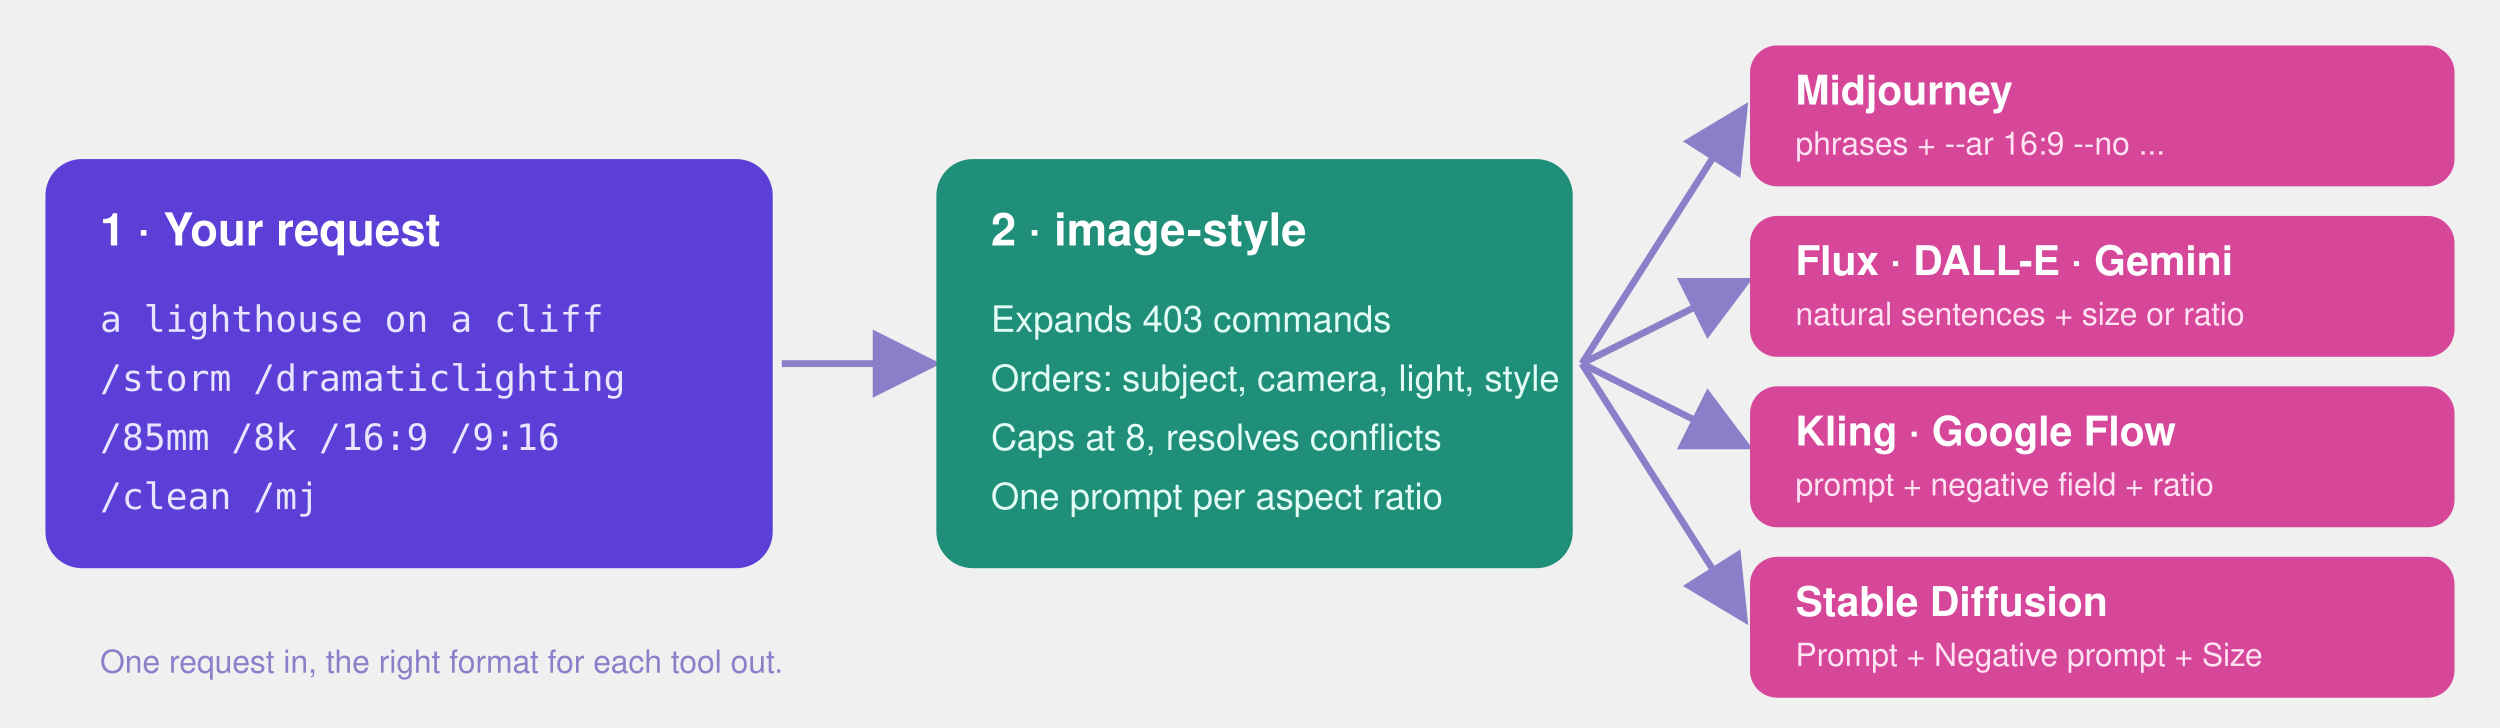
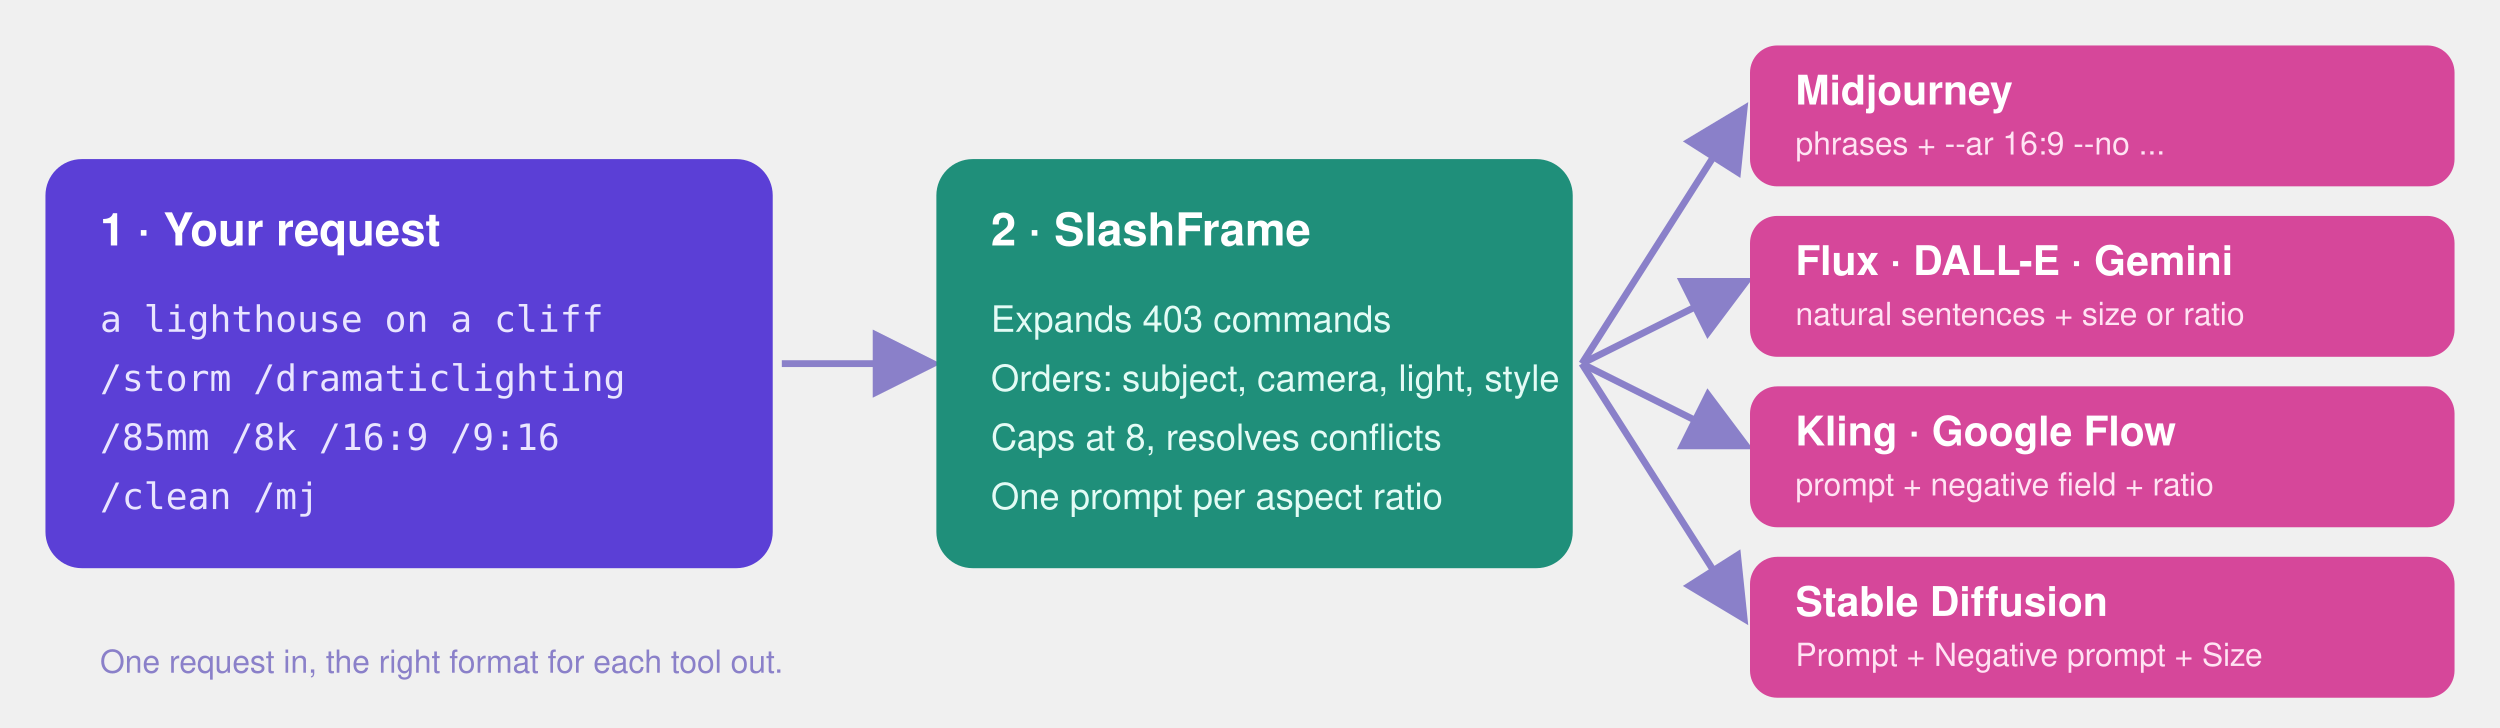
- <svg xmlns="http://www.w3.org/2000/svg" width="1100" height="320" viewBox="0 0 1100 320" role="img" aria-label="Your request goes through image-style and comes out in the format of each tool">
+ <svg xmlns="http://www.w3.org/2000/svg" width="1100" height="320" viewBox="0 0 1100 320" role="img" aria-label="Your request goes through SlashFrame and comes out in the format of each tool">
  <defs>
    <marker id="ah" markerWidth="10" markerHeight="10" refX="8" refY="5" orient="auto">
      <path d="M0,0 L10,5 L0,10 z" fill="#8a80c9" />
    </marker>
  </defs>
  <rect x="20" y="70" width="320" height="180" rx="16" fill="#5b3fd6" />
  <text x="44" y="108" font-family="Segoe UI, Helvetica, Arial, sans-serif" font-size="20" font-weight="700" fill="#ffffff">1 · Your request</text>
  <g font-family="Consolas, Menlo, monospace" font-size="16" fill="#e9e5ff">
    <text x="44" y="146">a lighthouse on a cliff</text>
    <text x="44" y="172">/storm /dramaticlighting</text>
    <text x="44" y="198">/85mm /8k /16:9 /9:16</text>
    <text x="44" y="224">/clean /mj</text>
  </g>
  <line x1="344" y1="160" x2="408" y2="160" stroke="#8a80c9" stroke-width="3" marker-end="url(#ah)" />
  <rect x="412" y="70" width="280" height="180" rx="16" fill="#1f8f7a" />
-   <text x="436" y="108" font-family="Segoe UI, Helvetica, Arial, sans-serif" font-size="20" font-weight="700" fill="#ffffff">2 · image-style</text>
+   <text x="436" y="108" font-family="Segoe UI, Helvetica, Arial, sans-serif" font-size="20" font-weight="700" fill="#ffffff">2 · SlashFrame</text>
  <g font-family="Segoe UI, Helvetica, Arial, sans-serif" font-size="16" fill="#e3fbf5">
    <text x="436" y="146">Expands 403 commands</text>
    <text x="436" y="172">Orders: subject, camera, light, style</text>
    <text x="436" y="198">Caps at 8, resolves conflicts</text>
    <text x="436" y="224">One prompt per aspect ratio</text>
  </g>
  <g font-family="Segoe UI, Helvetica, Arial, sans-serif">
    <line x1="696" y1="160" x2="766" y2="50" stroke="#8a80c9" stroke-width="3" marker-end="url(#ah)" />
    <line x1="696" y1="160" x2="766" y2="125" stroke="#8a80c9" stroke-width="3" marker-end="url(#ah)" />
    <line x1="696" y1="160" x2="766" y2="195" stroke="#8a80c9" stroke-width="3" marker-end="url(#ah)" />
    <line x1="696" y1="160" x2="766" y2="270" stroke="#8a80c9" stroke-width="3" marker-end="url(#ah)" />
    <rect x="770" y="20" width="310" height="62" rx="12" fill="#d6479a" />
    <text x="790" y="46" font-size="18" font-weight="700" fill="#ffffff">Midjourney</text>
    <text x="790" y="68" font-size="14" fill="#ffe3f3">phrases + --ar 16:9 --no ...</text>
    <rect x="770" y="95" width="310" height="62" rx="12" fill="#d6479a" />
    <text x="790" y="121" font-size="18" font-weight="700" fill="#ffffff">Flux · DALL-E · Gemini</text>
    <text x="790" y="143" font-size="14" fill="#ffe3f3">natural sentences + size or ratio</text>
    <rect x="770" y="170" width="310" height="62" rx="12" fill="#d6479a" />
    <text x="790" y="196" font-size="18" font-weight="700" fill="#ffffff">Kling · Google Flow</text>
    <text x="790" y="218" font-size="14" fill="#ffe3f3">prompt + negative field + ratio</text>
    <rect x="770" y="245" width="310" height="62" rx="12" fill="#d6479a" />
    <text x="790" y="271" font-size="18" font-weight="700" fill="#ffffff">Stable Diffusion</text>
    <text x="790" y="293" font-size="14" fill="#ffe3f3">Prompt + Negative prompt + Size</text>
  </g>
  <text x="44" y="296" font-family="Segoe UI, Helvetica, Arial, sans-serif" font-size="14" fill="#8a80c9">One request in, the right format for each tool out.</text>
</svg>
